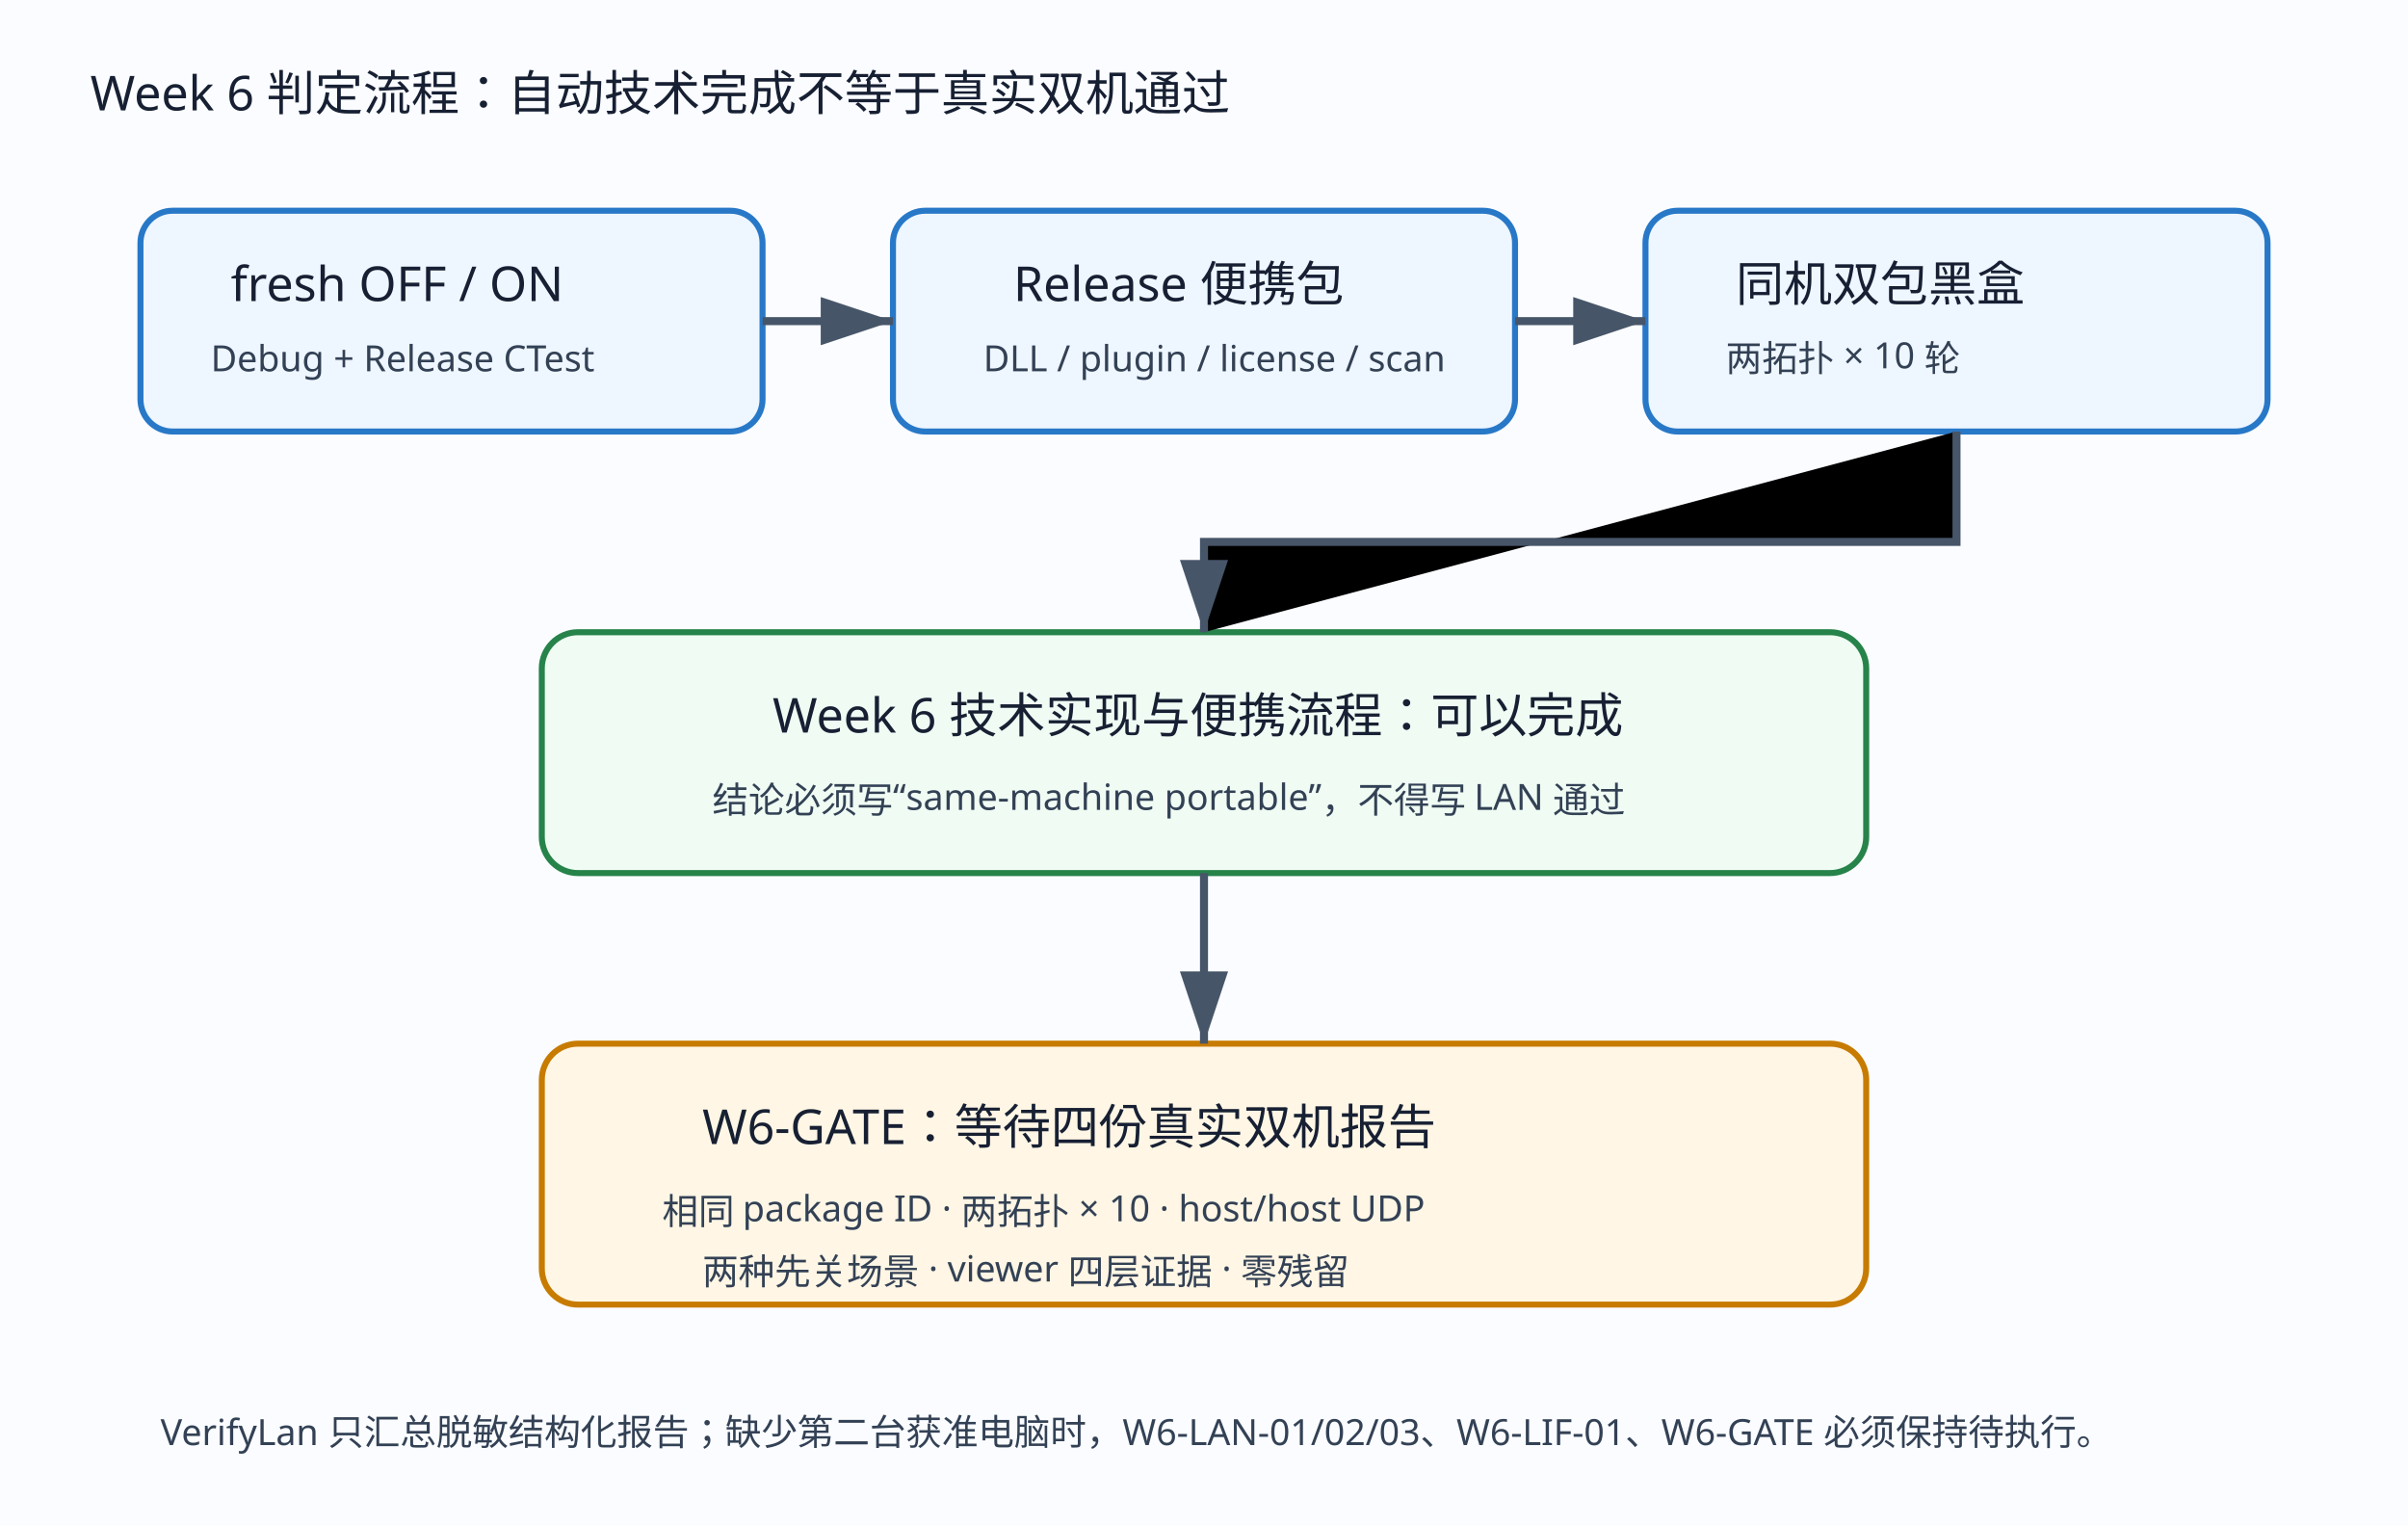
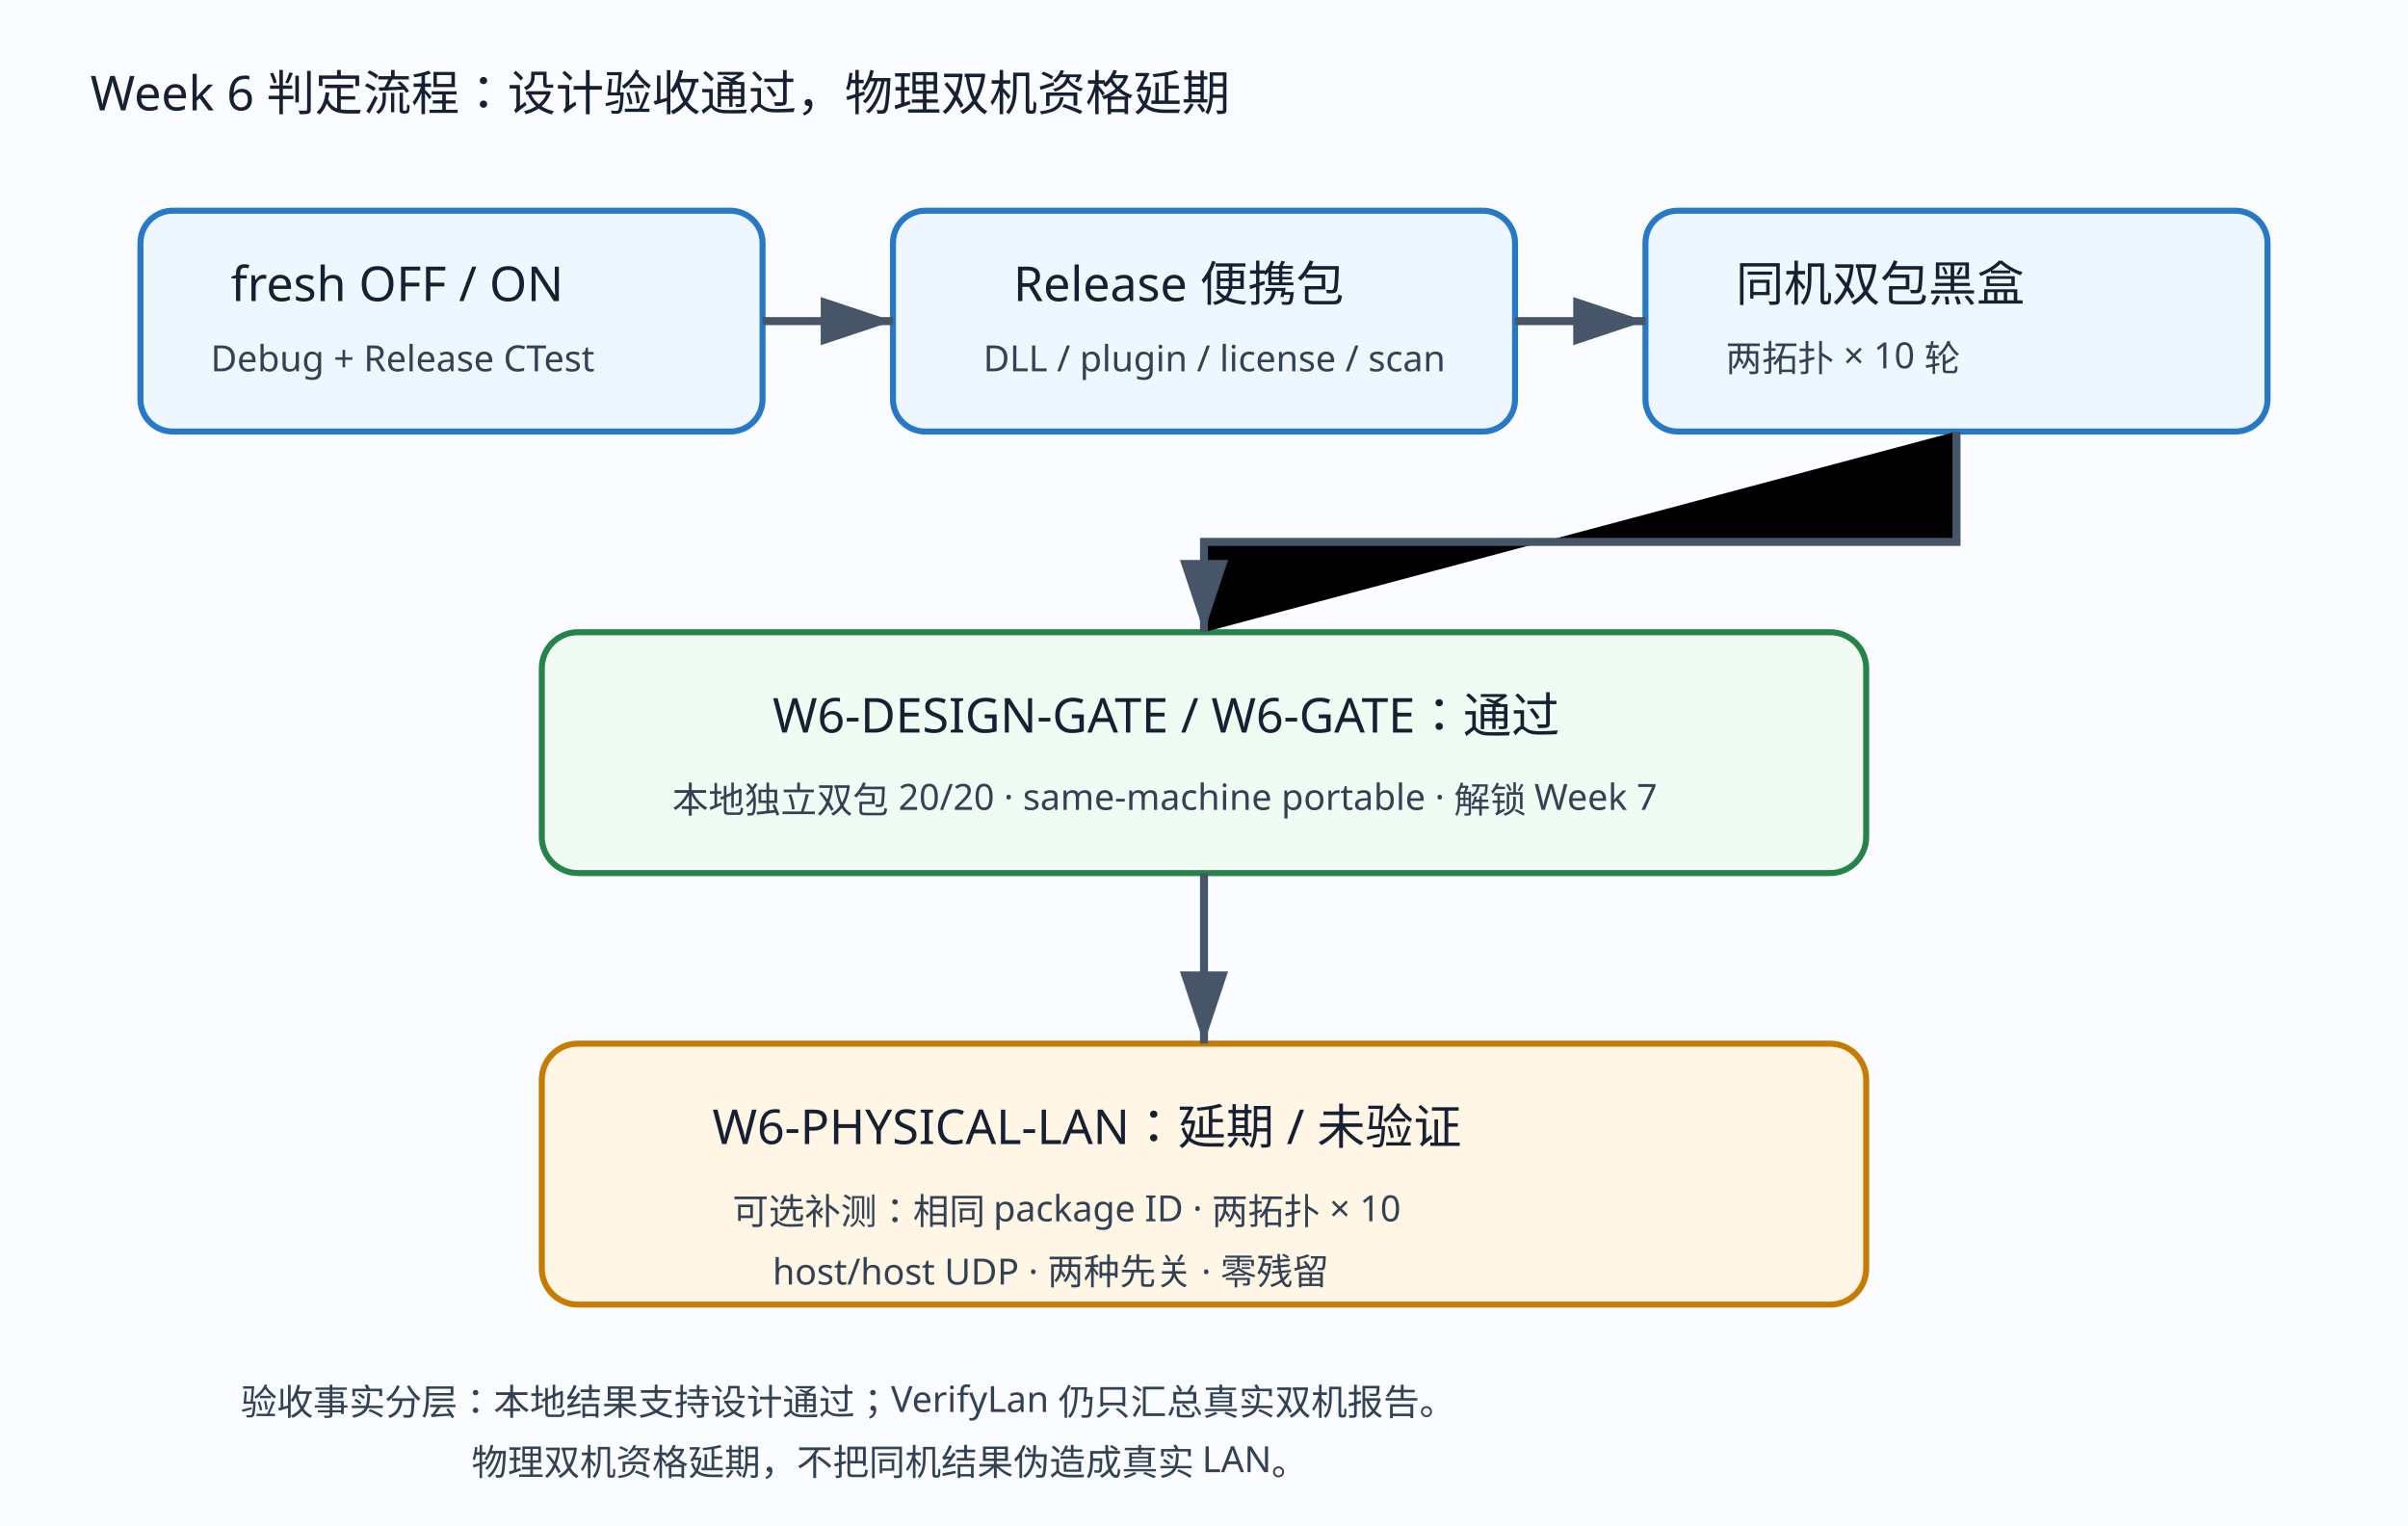
<svg xmlns="http://www.w3.org/2000/svg" width="1200" height="760" viewBox="0 0 1200 760">
  <style>.t{font:24px 'Microsoft YaHei',sans-serif;fill:#172033}.s{font:18px 'Microsoft YaHei',sans-serif;fill:#334155}.b{fill:#eef6ff;stroke:#2878c8;stroke-width:3}.g{fill:#effbf3;stroke:#26834a;stroke-width:3}.w{fill:#fff6e5;stroke:#c77b00;stroke-width:3}.a{stroke:#475569;stroke-width:4;marker-end:url(#e)}</style>
  <defs>
    <marker id="e" markerWidth="10" markerHeight="10" refX="9" refY="3" orient="auto">
      <path d="M0,0 L0,6 L9,3 z" fill="#475569" />
    </marker>
  </defs>
  <rect width="1200" height="760" fill="#fafcff" />
-   <text x="45" y="55" class="t">Week 6 判定流程：自动技术完成不等于真实双机通过</text>
+   <text x="45" y="55" class="t">Week 6 判定流程：设计验收通过，物理双机资格延期</text>
  <rect x="70" y="105" width="310" height="110" rx="16" class="b" />
  <text x="115" y="150" class="t">fresh OFF / ON</text>
  <text x="105" y="185" class="s">Debug + Release CTest</text>
  <rect x="445" y="105" width="310" height="110" rx="16" class="b" />
  <text x="505" y="150" class="t">Release 便携包</text>
  <text x="490" y="185" class="s">DLL / plugin / license / scan</text>
  <rect x="820" y="105" width="310" height="110" rx="16" class="b" />
  <text x="865" y="150" class="t">同机双包黑盒</text>
  <text x="860" y="185" class="s">两拓扑 × 10 轮</text>
  <path d="M380 160 H445" class="a" />
  <path d="M755 160 H820" class="a" />
  <rect x="270" y="315" width="660" height="120" rx="18" class="g" />
-   <text x="385" y="365" class="t">Week 6 技术实现与便携流程：可以完成</text>
-   <text x="355" y="405" class="s">结论必须写“same-machine portable”，不得写 LAN 通过</text>
+   <text x="385" y="365" class="t">W6-DESIGN-GATE / W6-GATE：通过</text>
+   <text x="335" y="405" class="s">本地独立双包 20/20 · same-machine portable · 解锁 Week 7</text>
  <path d="M975 215 V270 H600 V315" class="a" />
  <rect x="270" y="520" width="660" height="130" rx="18" class="w" />
-   <text x="350" y="570" class="t">W6-GATE：等待四份真实双机报告</text>
-   <text x="330" y="610" class="s">相同 package ID · 两拓扑 × 10 · host/host UDP</text>
-   <text x="350" y="640" class="s">两种先关场景 · viewer 四层证据 · 零残留</text>
+   <text x="355" y="570" class="t">W6-PHYSICAL-LAN：延期 / 未验证</text>
+   <text x="365" y="610" class="s">可选补测：相同 package ID · 两拓扑 × 10</text>
+   <text x="385" y="640" class="s">host/host UDP · 两种先关 · 零残留</text>
  <path d="M600 435 V520" class="a" />
-   <text x="80" y="720" class="s">VerifyLan 只汇总脱敏结构化报告；缺少第二台获准电脑时，W6-LAN-01/02/03、W6-LIF-01、W6-GATE 必须保持待执行。</text>
+   <text x="120" y="705" class="s">验收事实分层：本地结果支持设计通过；VerifyLan 仍只汇总真实双机报告。</text>
+   <text x="235" y="735" class="s">物理双机资格延期，不把同机结果伪造成真实 LAN。</text>
</svg>
